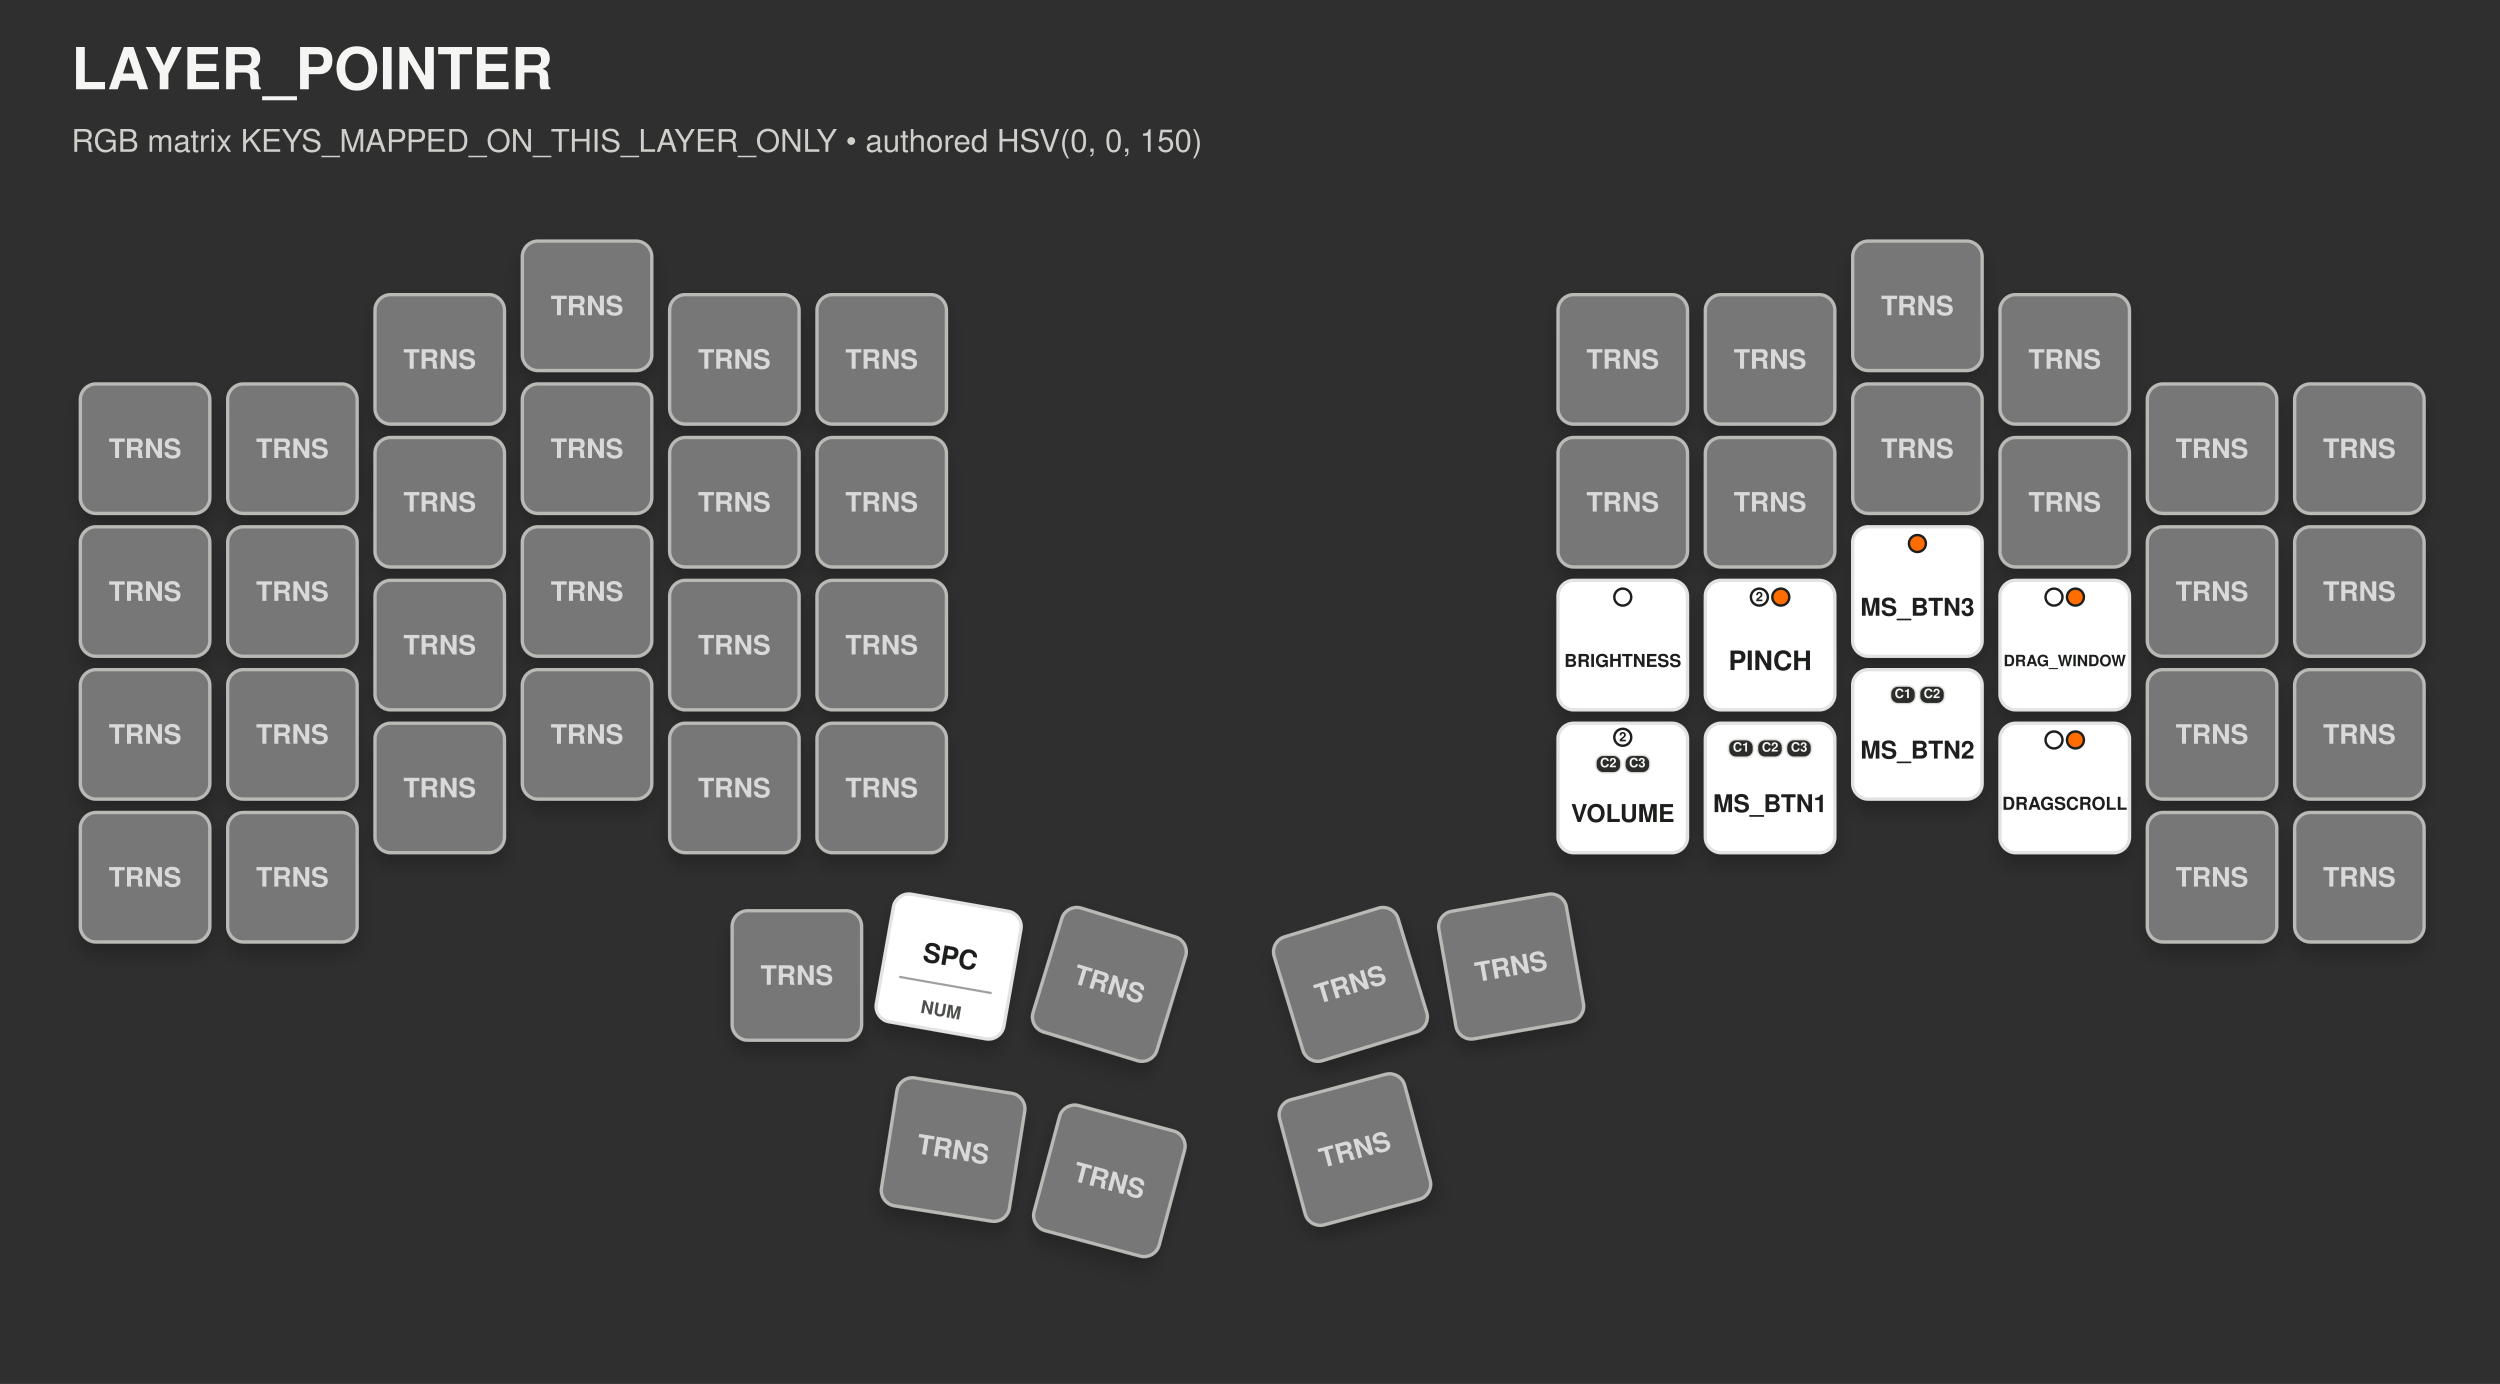
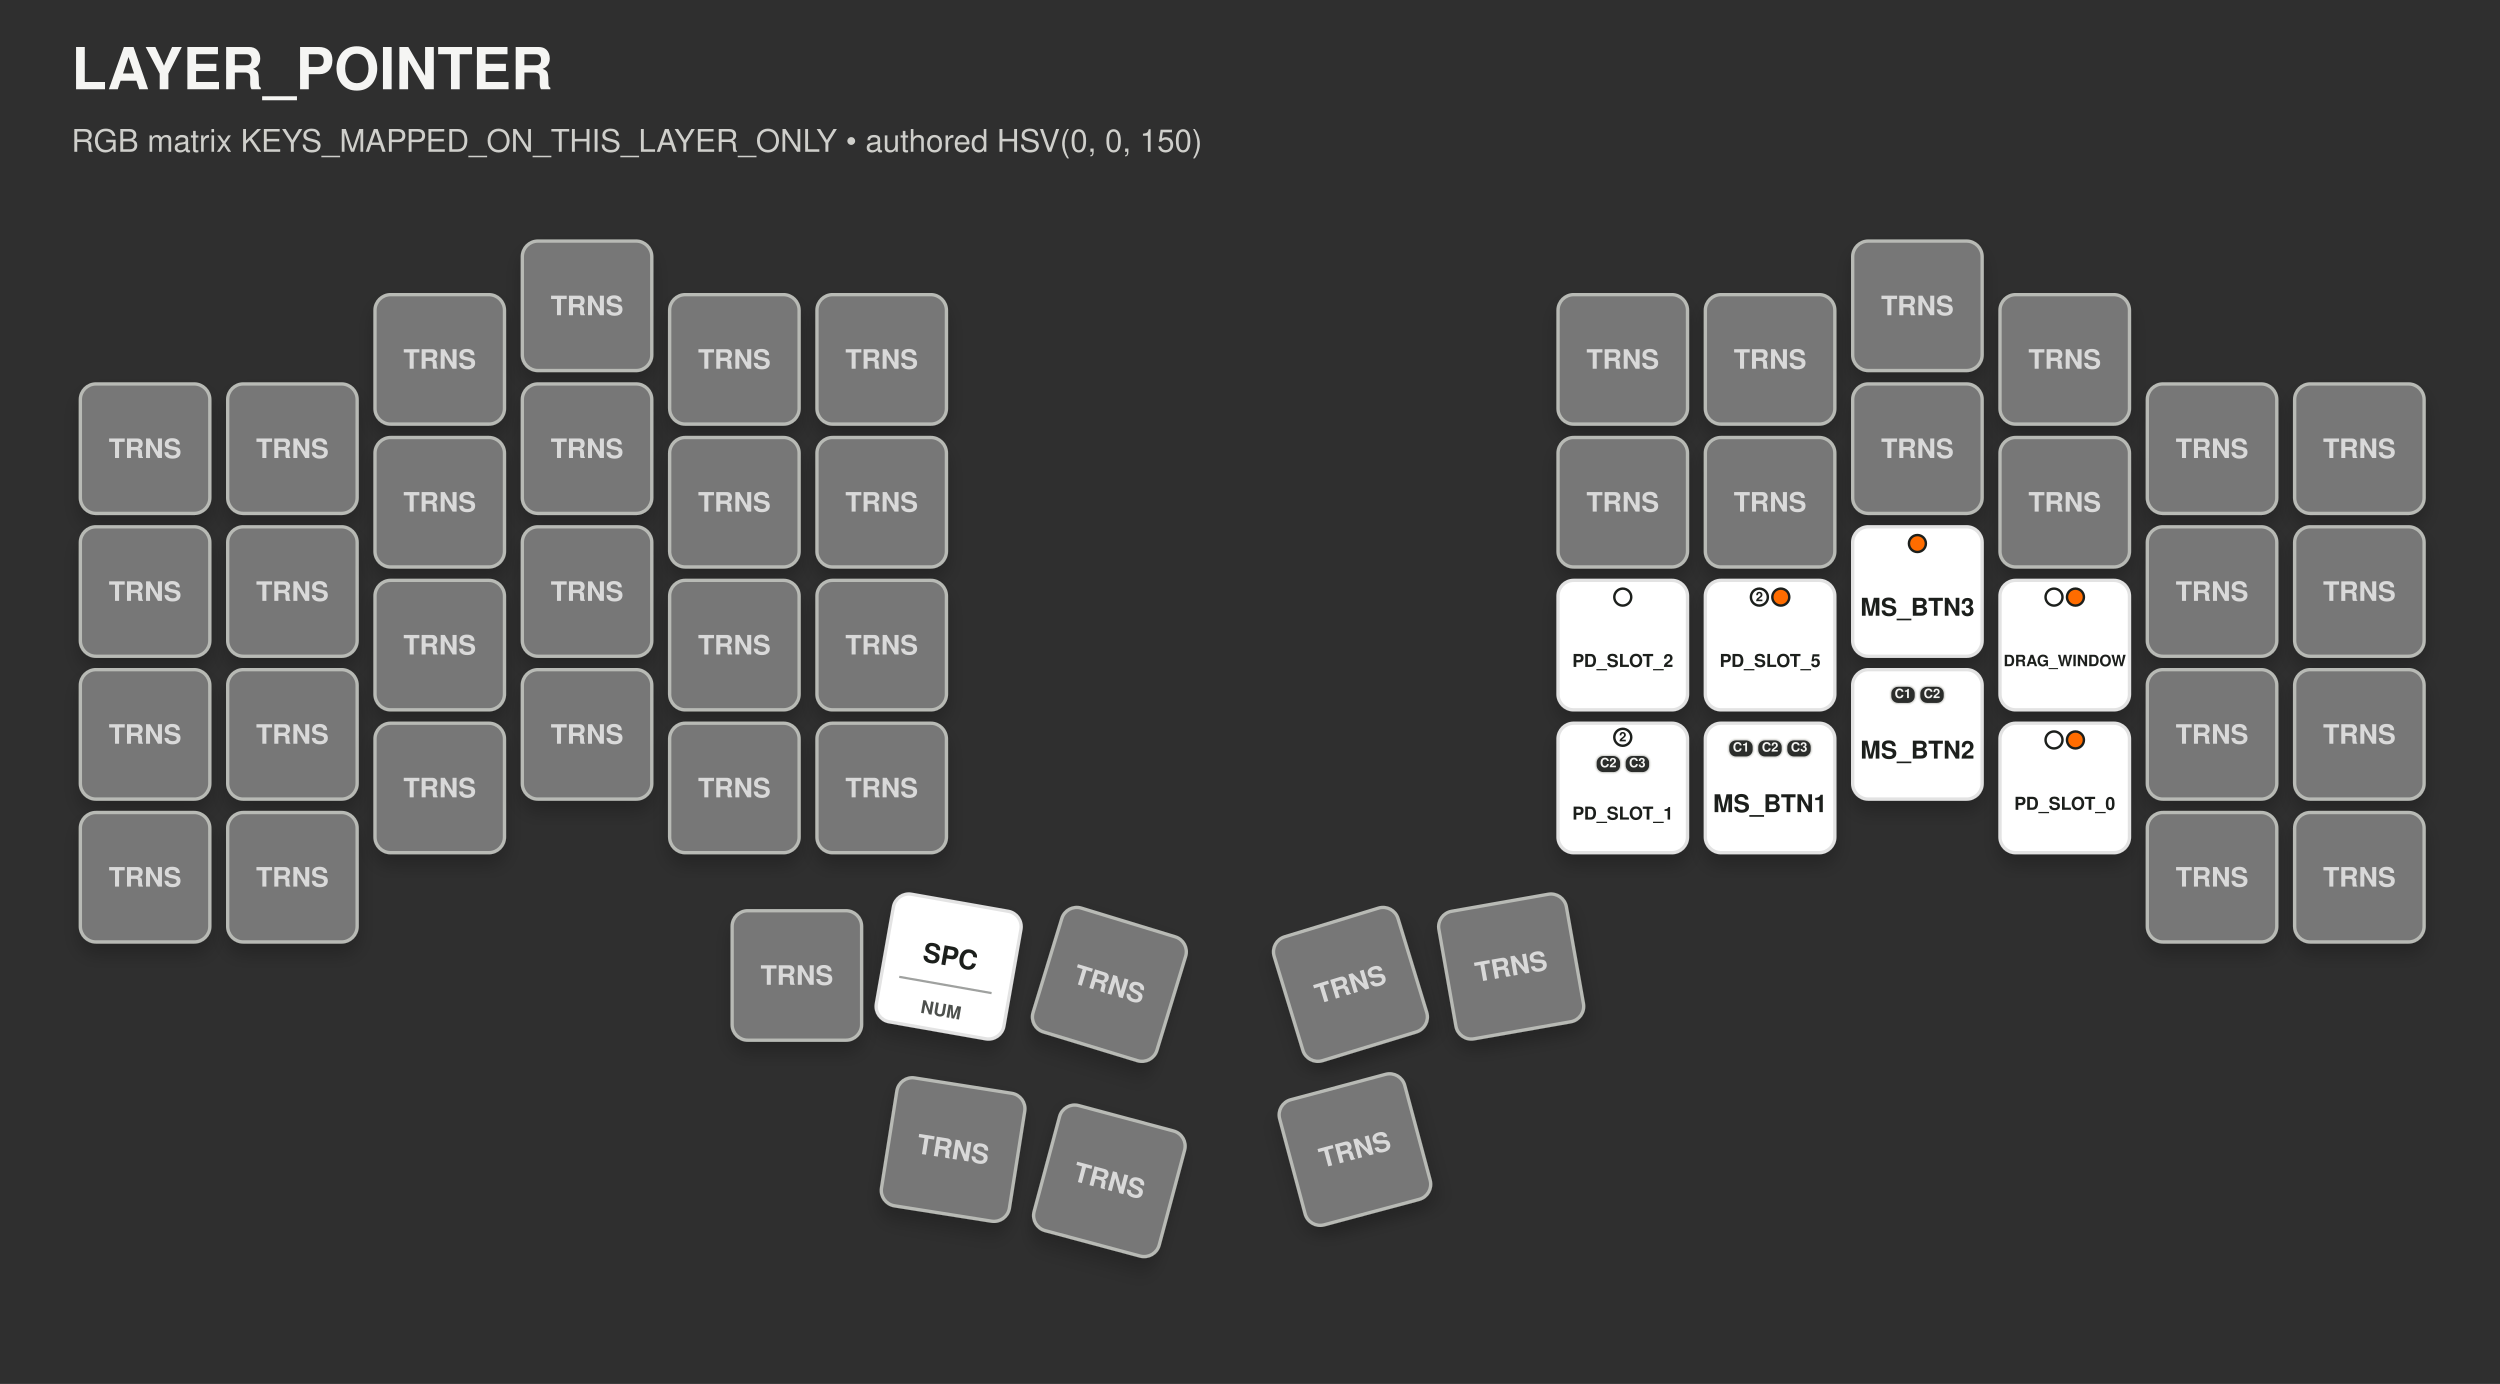
<svg xmlns="http://www.w3.org/2000/svg" width="1120" height="620" viewBox="0 0 1120 620" role="img" aria-labelledby="title desc">
  <defs>
    <filter id="shadow" x="-20%" y="-20%" width="140%" height="140%">
      <feDropShadow dx="0" dy="5" stdDeviation="4" flood-color="#000000" flood-opacity="0.22" />
    </filter>
  </defs>
  <rect width="1120" height="620" fill="#2f2f2f" />
  <text x="32" y="40" fill="#f5f5f3" font-size="26" font-family="Helvetica, Arial, sans-serif" font-weight="700">LAYER_POINTER</text>
  <text x="32" y="68" fill="#cfcfcb" font-size="14" font-family="Helvetica, Arial, sans-serif">RGB matrix KEYS_MAPPED_ON_THIS_LAYER_ONLY • authored HSV(0, 0, 150)</text>
  <g transform="rotate(0 65.0 201.0)">
    <rect x="36.0" y="172.0" width="58" height="58" rx="7" fill="#777777" stroke="#b8bab5" stroke-width="1.5" filter="url(#shadow)" />
    <text x="65.0" y="201.0" fill="#ffffff" fill-opacity="0.72" font-size="12.0" text-anchor="middle" dominant-baseline="middle" font-family="Helvetica, Arial, sans-serif" font-weight="600">TRNS</text>
  </g>
  <g transform="rotate(0 131.0 201.0)">
    <rect x="102.0" y="172.0" width="58" height="58" rx="7" fill="#777777" stroke="#b8bab5" stroke-width="1.5" filter="url(#shadow)" />
    <text x="131.0" y="201.0" fill="#ffffff" fill-opacity="0.72" font-size="12.0" text-anchor="middle" dominant-baseline="middle" font-family="Helvetica, Arial, sans-serif" font-weight="600">TRNS</text>
  </g>
  <g transform="rotate(0 197.0 161.0)">
    <rect x="168.0" y="132.0" width="58" height="58" rx="7" fill="#777777" stroke="#b8bab5" stroke-width="1.5" filter="url(#shadow)" />
    <text x="197.0" y="161.0" fill="#ffffff" fill-opacity="0.72" font-size="12.0" text-anchor="middle" dominant-baseline="middle" font-family="Helvetica, Arial, sans-serif" font-weight="600">TRNS</text>
  </g>
  <g transform="rotate(0 263.0 137.0)">
    <rect x="234.0" y="108.0" width="58" height="58" rx="7" fill="#777777" stroke="#b8bab5" stroke-width="1.5" filter="url(#shadow)" />
    <text x="263.0" y="137.0" fill="#ffffff" fill-opacity="0.72" font-size="12.0" text-anchor="middle" dominant-baseline="middle" font-family="Helvetica, Arial, sans-serif" font-weight="600">TRNS</text>
  </g>
  <g transform="rotate(0 329.0 161.0)">
    <rect x="300.0" y="132.0" width="58" height="58" rx="7" fill="#777777" stroke="#b8bab5" stroke-width="1.5" filter="url(#shadow)" />
    <text x="329.0" y="161.0" fill="#ffffff" fill-opacity="0.72" font-size="12.0" text-anchor="middle" dominant-baseline="middle" font-family="Helvetica, Arial, sans-serif" font-weight="600">TRNS</text>
  </g>
  <g transform="rotate(0 395.0 161.0)">
    <rect x="366.0" y="132.0" width="58" height="58" rx="7" fill="#777777" stroke="#b8bab5" stroke-width="1.5" filter="url(#shadow)" />
    <text x="395.0" y="161.0" fill="#ffffff" fill-opacity="0.72" font-size="12.0" text-anchor="middle" dominant-baseline="middle" font-family="Helvetica, Arial, sans-serif" font-weight="600">TRNS</text>
  </g>
  <g transform="rotate(0 727.0 161.0)">
    <rect x="698.0" y="132.0" width="58" height="58" rx="7" fill="#777777" stroke="#b8bab5" stroke-width="1.5" filter="url(#shadow)" />
    <text x="727.0" y="161.0" fill="#ffffff" fill-opacity="0.72" font-size="12.0" text-anchor="middle" dominant-baseline="middle" font-family="Helvetica, Arial, sans-serif" font-weight="600">TRNS</text>
  </g>
  <g transform="rotate(0 793.0 161.0)">
    <rect x="764.0" y="132.0" width="58" height="58" rx="7" fill="#777777" stroke="#b8bab5" stroke-width="1.5" filter="url(#shadow)" />
    <text x="793.0" y="161.0" fill="#ffffff" fill-opacity="0.72" font-size="12.0" text-anchor="middle" dominant-baseline="middle" font-family="Helvetica, Arial, sans-serif" font-weight="600">TRNS</text>
  </g>
  <g transform="rotate(0 859.0 137.0)">
    <rect x="830.0" y="108.0" width="58" height="58" rx="7" fill="#777777" stroke="#b8bab5" stroke-width="1.5" filter="url(#shadow)" />
    <text x="859.0" y="137.0" fill="#ffffff" fill-opacity="0.72" font-size="12.0" text-anchor="middle" dominant-baseline="middle" font-family="Helvetica, Arial, sans-serif" font-weight="600">TRNS</text>
  </g>
  <g transform="rotate(0 925.0 161.0)">
    <rect x="896.0" y="132.0" width="58" height="58" rx="7" fill="#777777" stroke="#b8bab5" stroke-width="1.5" filter="url(#shadow)" />
    <text x="925.0" y="161.0" fill="#ffffff" fill-opacity="0.72" font-size="12.0" text-anchor="middle" dominant-baseline="middle" font-family="Helvetica, Arial, sans-serif" font-weight="600">TRNS</text>
  </g>
  <g transform="rotate(0 991.0 201.0)">
    <rect x="962.0" y="172.0" width="58" height="58" rx="7" fill="#777777" stroke="#b8bab5" stroke-width="1.5" filter="url(#shadow)" />
    <text x="991.0" y="201.0" fill="#ffffff" fill-opacity="0.72" font-size="12.0" text-anchor="middle" dominant-baseline="middle" font-family="Helvetica, Arial, sans-serif" font-weight="600">TRNS</text>
  </g>
  <g transform="rotate(0 1057.0 201.0)">
    <rect x="1028.0" y="172.0" width="58" height="58" rx="7" fill="#777777" stroke="#b8bab5" stroke-width="1.5" filter="url(#shadow)" />
    <text x="1057.0" y="201.0" fill="#ffffff" fill-opacity="0.72" font-size="12.0" text-anchor="middle" dominant-baseline="middle" font-family="Helvetica, Arial, sans-serif" font-weight="600">TRNS</text>
  </g>
  <g transform="rotate(0 65.0 265.0)">
    <rect x="36.0" y="236.0" width="58" height="58" rx="7" fill="#777777" stroke="#b8bab5" stroke-width="1.5" filter="url(#shadow)" />
    <text x="65.0" y="265.0" fill="#ffffff" fill-opacity="0.72" font-size="12.0" text-anchor="middle" dominant-baseline="middle" font-family="Helvetica, Arial, sans-serif" font-weight="600">TRNS</text>
  </g>
  <g transform="rotate(0 131.0 265.0)">
    <rect x="102.0" y="236.0" width="58" height="58" rx="7" fill="#777777" stroke="#b8bab5" stroke-width="1.5" filter="url(#shadow)" />
    <text x="131.0" y="265.0" fill="#ffffff" fill-opacity="0.72" font-size="12.0" text-anchor="middle" dominant-baseline="middle" font-family="Helvetica, Arial, sans-serif" font-weight="600">TRNS</text>
  </g>
  <g transform="rotate(0 197.0 225.0)">
    <rect x="168.0" y="196.0" width="58" height="58" rx="7" fill="#777777" stroke="#b8bab5" stroke-width="1.5" filter="url(#shadow)" />
    <text x="197.0" y="225.0" fill="#ffffff" fill-opacity="0.72" font-size="12.0" text-anchor="middle" dominant-baseline="middle" font-family="Helvetica, Arial, sans-serif" font-weight="600">TRNS</text>
  </g>
  <g transform="rotate(0 263.0 201.0)">
    <rect x="234.0" y="172.0" width="58" height="58" rx="7" fill="#777777" stroke="#b8bab5" stroke-width="1.5" filter="url(#shadow)" />
    <text x="263.0" y="201.0" fill="#ffffff" fill-opacity="0.72" font-size="12.0" text-anchor="middle" dominant-baseline="middle" font-family="Helvetica, Arial, sans-serif" font-weight="600">TRNS</text>
  </g>
  <g transform="rotate(0 329.0 225.0)">
    <rect x="300.0" y="196.0" width="58" height="58" rx="7" fill="#777777" stroke="#b8bab5" stroke-width="1.5" filter="url(#shadow)" />
    <text x="329.0" y="225.0" fill="#ffffff" fill-opacity="0.72" font-size="12.0" text-anchor="middle" dominant-baseline="middle" font-family="Helvetica, Arial, sans-serif" font-weight="600">TRNS</text>
  </g>
  <g transform="rotate(0 395.0 225.0)">
    <rect x="366.0" y="196.0" width="58" height="58" rx="7" fill="#777777" stroke="#b8bab5" stroke-width="1.5" filter="url(#shadow)" />
    <text x="395.0" y="225.0" fill="#ffffff" fill-opacity="0.72" font-size="12.0" text-anchor="middle" dominant-baseline="middle" font-family="Helvetica, Arial, sans-serif" font-weight="600">TRNS</text>
  </g>
  <g transform="rotate(0 727.0 225.0)">
    <rect x="698.0" y="196.0" width="58" height="58" rx="7" fill="#777777" stroke="#b8bab5" stroke-width="1.5" filter="url(#shadow)" />
    <text x="727.0" y="225.0" fill="#ffffff" fill-opacity="0.72" font-size="12.0" text-anchor="middle" dominant-baseline="middle" font-family="Helvetica, Arial, sans-serif" font-weight="600">TRNS</text>
  </g>
  <g transform="rotate(0 793.0 225.0)">
    <rect x="764.0" y="196.0" width="58" height="58" rx="7" fill="#777777" stroke="#b8bab5" stroke-width="1.5" filter="url(#shadow)" />
    <text x="793.0" y="225.0" fill="#ffffff" fill-opacity="0.72" font-size="12.0" text-anchor="middle" dominant-baseline="middle" font-family="Helvetica, Arial, sans-serif" font-weight="600">TRNS</text>
  </g>
  <g transform="rotate(0 859.0 201.0)">
    <rect x="830.0" y="172.0" width="58" height="58" rx="7" fill="#777777" stroke="#b8bab5" stroke-width="1.5" filter="url(#shadow)" />
    <text x="859.0" y="201.0" fill="#ffffff" fill-opacity="0.72" font-size="12.0" text-anchor="middle" dominant-baseline="middle" font-family="Helvetica, Arial, sans-serif" font-weight="600">TRNS</text>
  </g>
  <g transform="rotate(0 925.0 225.0)">
    <rect x="896.0" y="196.0" width="58" height="58" rx="7" fill="#777777" stroke="#b8bab5" stroke-width="1.5" filter="url(#shadow)" />
    <text x="925.0" y="225.0" fill="#ffffff" fill-opacity="0.72" font-size="12.0" text-anchor="middle" dominant-baseline="middle" font-family="Helvetica, Arial, sans-serif" font-weight="600">TRNS</text>
  </g>
  <g transform="rotate(0 991.0 265.0)">
    <rect x="962.0" y="236.0" width="58" height="58" rx="7" fill="#777777" stroke="#b8bab5" stroke-width="1.5" filter="url(#shadow)" />
    <text x="991.0" y="265.0" fill="#ffffff" fill-opacity="0.72" font-size="12.0" text-anchor="middle" dominant-baseline="middle" font-family="Helvetica, Arial, sans-serif" font-weight="600">TRNS</text>
  </g>
  <g transform="rotate(0 1057.0 265.0)">
    <rect x="1028.0" y="236.0" width="58" height="58" rx="7" fill="#777777" stroke="#b8bab5" stroke-width="1.5" filter="url(#shadow)" />
    <text x="1057.0" y="265.0" fill="#ffffff" fill-opacity="0.72" font-size="12.0" text-anchor="middle" dominant-baseline="middle" font-family="Helvetica, Arial, sans-serif" font-weight="600">TRNS</text>
  </g>
  <g transform="rotate(0 65.0 329.0)">
    <rect x="36.0" y="300.0" width="58" height="58" rx="7" fill="#777777" stroke="#b8bab5" stroke-width="1.5" filter="url(#shadow)" />
    <text x="65.0" y="329.0" fill="#ffffff" fill-opacity="0.72" font-size="12.0" text-anchor="middle" dominant-baseline="middle" font-family="Helvetica, Arial, sans-serif" font-weight="600">TRNS</text>
  </g>
  <g transform="rotate(0 131.0 329.0)">
    <rect x="102.0" y="300.0" width="58" height="58" rx="7" fill="#777777" stroke="#b8bab5" stroke-width="1.5" filter="url(#shadow)" />
    <text x="131.0" y="329.0" fill="#ffffff" fill-opacity="0.72" font-size="12.0" text-anchor="middle" dominant-baseline="middle" font-family="Helvetica, Arial, sans-serif" font-weight="600">TRNS</text>
  </g>
  <g transform="rotate(0 197.0 289.0)">
    <rect x="168.0" y="260.0" width="58" height="58" rx="7" fill="#777777" stroke="#b8bab5" stroke-width="1.5" filter="url(#shadow)" />
    <text x="197.0" y="289.0" fill="#ffffff" fill-opacity="0.72" font-size="12.0" text-anchor="middle" dominant-baseline="middle" font-family="Helvetica, Arial, sans-serif" font-weight="600">TRNS</text>
  </g>
  <g transform="rotate(0 263.0 265.0)">
    <rect x="234.0" y="236.0" width="58" height="58" rx="7" fill="#777777" stroke="#b8bab5" stroke-width="1.5" filter="url(#shadow)" />
    <text x="263.0" y="265.0" fill="#ffffff" fill-opacity="0.72" font-size="12.0" text-anchor="middle" dominant-baseline="middle" font-family="Helvetica, Arial, sans-serif" font-weight="600">TRNS</text>
  </g>
  <g transform="rotate(0 329.0 289.0)">
    <rect x="300.0" y="260.0" width="58" height="58" rx="7" fill="#777777" stroke="#b8bab5" stroke-width="1.5" filter="url(#shadow)" />
    <text x="329.0" y="289.0" fill="#ffffff" fill-opacity="0.72" font-size="12.0" text-anchor="middle" dominant-baseline="middle" font-family="Helvetica, Arial, sans-serif" font-weight="600">TRNS</text>
  </g>
  <g transform="rotate(0 395.0 289.0)">
    <rect x="366.0" y="260.0" width="58" height="58" rx="7" fill="#777777" stroke="#b8bab5" stroke-width="1.5" filter="url(#shadow)" />
    <text x="395.0" y="289.0" fill="#ffffff" fill-opacity="0.72" font-size="12.0" text-anchor="middle" dominant-baseline="middle" font-family="Helvetica, Arial, sans-serif" font-weight="600">TRNS</text>
  </g>
  <g transform="rotate(0 727.0 289.0)">
    <rect x="698.0" y="260.0" width="58" height="58" rx="7" fill="#ffffff" stroke="#e3e3e3" stroke-width="1.5" filter="url(#shadow)" />
-     <text x="727.0" y="296.0" fill="#1c1f1c" fill-opacity="1.00" font-size="8.0" text-anchor="middle" dominant-baseline="middle" font-family="Helvetica, Arial, sans-serif" font-weight="600">BRIGHTNESS</text>
+     <text x="727.0" y="296.0" fill="#1c1f1c" fill-opacity="1.00" font-size="8.0" text-anchor="middle" dominant-baseline="middle" font-family="Helvetica, Arial, sans-serif" font-weight="600">PD_SLOT_2</text>
    <circle cx="727.0" cy="267.5" r="3.8" fill="#ffffff" stroke="#1c1f1c" stroke-width="1.1" />
  </g>
  <g transform="rotate(0 793.0 289.0)">
    <rect x="764.0" y="260.0" width="58" height="58" rx="7" fill="#ffffff" stroke="#e3e3e3" stroke-width="1.5" filter="url(#shadow)" />
-     <text x="793.0" y="296.0" fill="#1c1f1c" fill-opacity="1.00" font-size="12.0" text-anchor="middle" dominant-baseline="middle" font-family="Helvetica, Arial, sans-serif" font-weight="600">PINCH</text>
+     <text x="793.0" y="296.0" fill="#1c1f1c" fill-opacity="1.00" font-size="8.0" text-anchor="middle" dominant-baseline="middle" font-family="Helvetica, Arial, sans-serif" font-weight="600">PD_SLOT_5</text>
    <circle cx="788.2" cy="267.5" r="3.8" fill="#ffffff" stroke="#1c1f1c" stroke-width="1.1" />
    <text x="788.2" y="268.0" fill="#1c1f1c" font-size="5.8" text-anchor="middle" dominant-baseline="central" font-family="Helvetica, Arial, sans-serif" font-weight="700">2</text>
    <circle cx="797.8" cy="267.5" r="3.8" fill="#ff6c00" stroke="#1c1f1c" stroke-width="1.1" />
  </g>
  <g transform="rotate(0 859.0 265.0)">
    <rect x="830.0" y="236.0" width="58" height="58" rx="7" fill="#ffffff" stroke="#e3e3e3" stroke-width="1.5" filter="url(#shadow)" />
    <text x="859.0" y="272.0" fill="#1c1f1c" fill-opacity="1.00" font-size="11.0" text-anchor="middle" dominant-baseline="middle" font-family="Helvetica, Arial, sans-serif" font-weight="600" textLength="48.0" lengthAdjust="spacingAndGlyphs">MS_BTN3</text>
    <circle cx="859.0" cy="243.5" r="3.8" fill="#ff6c00" stroke="#1c1f1c" stroke-width="1.1" />
  </g>
  <g transform="rotate(0 925.0 289.0)">
    <rect x="896.0" y="260.0" width="58" height="58" rx="7" fill="#ffffff" stroke="#e3e3e3" stroke-width="1.5" filter="url(#shadow)" />
    <text x="925.0" y="296.0" fill="#1c1f1c" fill-opacity="1.00" font-size="7.0" text-anchor="middle" dominant-baseline="middle" font-family="Helvetica, Arial, sans-serif" font-weight="600" textLength="48.0" lengthAdjust="spacingAndGlyphs">DRAG_WINDOW</text>
    <circle cx="920.2" cy="267.5" r="3.8" fill="#ffffff" stroke="#1c1f1c" stroke-width="1.1" />
    <circle cx="929.8" cy="267.5" r="3.8" fill="#ff6c00" stroke="#1c1f1c" stroke-width="1.1" />
  </g>
  <g transform="rotate(0 991.0 329.0)">
    <rect x="962.0" y="300.0" width="58" height="58" rx="7" fill="#777777" stroke="#b8bab5" stroke-width="1.5" filter="url(#shadow)" />
    <text x="991.0" y="329.0" fill="#ffffff" fill-opacity="0.72" font-size="12.0" text-anchor="middle" dominant-baseline="middle" font-family="Helvetica, Arial, sans-serif" font-weight="600">TRNS</text>
  </g>
  <g transform="rotate(0 1057.0 329.0)">
    <rect x="1028.0" y="300.0" width="58" height="58" rx="7" fill="#777777" stroke="#b8bab5" stroke-width="1.5" filter="url(#shadow)" />
    <text x="1057.0" y="329.0" fill="#ffffff" fill-opacity="0.72" font-size="12.0" text-anchor="middle" dominant-baseline="middle" font-family="Helvetica, Arial, sans-serif" font-weight="600">TRNS</text>
  </g>
  <g transform="rotate(0 65.0 393.0)">
    <rect x="36.0" y="364.0" width="58" height="58" rx="7" fill="#777777" stroke="#b8bab5" stroke-width="1.5" filter="url(#shadow)" />
    <text x="65.0" y="393.0" fill="#ffffff" fill-opacity="0.72" font-size="12.0" text-anchor="middle" dominant-baseline="middle" font-family="Helvetica, Arial, sans-serif" font-weight="600">TRNS</text>
  </g>
  <g transform="rotate(0 131.0 393.0)">
    <rect x="102.0" y="364.0" width="58" height="58" rx="7" fill="#777777" stroke="#b8bab5" stroke-width="1.5" filter="url(#shadow)" />
    <text x="131.0" y="393.0" fill="#ffffff" fill-opacity="0.72" font-size="12.0" text-anchor="middle" dominant-baseline="middle" font-family="Helvetica, Arial, sans-serif" font-weight="600">TRNS</text>
  </g>
  <g transform="rotate(0 197.0 353.0)">
    <rect x="168.0" y="324.0" width="58" height="58" rx="7" fill="#777777" stroke="#b8bab5" stroke-width="1.5" filter="url(#shadow)" />
    <text x="197.0" y="353.0" fill="#ffffff" fill-opacity="0.72" font-size="12.0" text-anchor="middle" dominant-baseline="middle" font-family="Helvetica, Arial, sans-serif" font-weight="600">TRNS</text>
  </g>
  <g transform="rotate(0 263.0 329.0)">
    <rect x="234.0" y="300.0" width="58" height="58" rx="7" fill="#777777" stroke="#b8bab5" stroke-width="1.5" filter="url(#shadow)" />
    <text x="263.0" y="329.0" fill="#ffffff" fill-opacity="0.72" font-size="12.0" text-anchor="middle" dominant-baseline="middle" font-family="Helvetica, Arial, sans-serif" font-weight="600">TRNS</text>
  </g>
  <g transform="rotate(0 329.0 353.0)">
    <rect x="300.0" y="324.0" width="58" height="58" rx="7" fill="#777777" stroke="#b8bab5" stroke-width="1.5" filter="url(#shadow)" />
    <text x="329.0" y="353.0" fill="#ffffff" fill-opacity="0.72" font-size="12.0" text-anchor="middle" dominant-baseline="middle" font-family="Helvetica, Arial, sans-serif" font-weight="600">TRNS</text>
  </g>
  <g transform="rotate(0 395.0 353.0)">
    <rect x="366.0" y="324.0" width="58" height="58" rx="7" fill="#777777" stroke="#b8bab5" stroke-width="1.5" filter="url(#shadow)" />
    <text x="395.0" y="353.0" fill="#ffffff" fill-opacity="0.72" font-size="12.0" text-anchor="middle" dominant-baseline="middle" font-family="Helvetica, Arial, sans-serif" font-weight="600">TRNS</text>
  </g>
  <g transform="rotate(0 727.0 353.0)">
    <rect x="698.0" y="324.0" width="58" height="58" rx="7" fill="#ffffff" stroke="#e3e3e3" stroke-width="1.5" filter="url(#shadow)" />
-     <text x="727.0" y="364.4" fill="#1c1f1c" fill-opacity="1.00" font-size="11.0" text-anchor="middle" dominant-baseline="middle" font-family="Helvetica, Arial, sans-serif" font-weight="600">VOLUME</text>
+     <text x="727.0" y="364.4" fill="#1c1f1c" fill-opacity="1.00" font-size="8.0" text-anchor="middle" dominant-baseline="middle" font-family="Helvetica, Arial, sans-serif" font-weight="600">PD_SLOT_1</text>
    <circle cx="727.0" cy="330.3" r="3.8" fill="#ffffff" stroke="#1c1f1c" stroke-width="1.1" />
    <text x="727.0" y="330.8" fill="#1c1f1c" font-size="5.8" text-anchor="middle" dominant-baseline="central" font-family="Helvetica, Arial, sans-serif" font-weight="700">2</text>
    <rect x="714.8" y="338.2" width="11.5" height="8.2" rx="3.5" fill="#141714" fill-opacity="0.9" stroke="#f5f5f3" stroke-opacity="0.86" stroke-width="1" />
    <text x="720.5" y="342.4" fill="#f5f5f3" font-size="5.8" text-anchor="middle" dominant-baseline="central" font-family="Helvetica, Arial, sans-serif" font-weight="700">C2</text>
    <rect x="727.8" y="338.2" width="11.5" height="8.2" rx="3.5" fill="#141714" fill-opacity="0.9" stroke="#f5f5f3" stroke-opacity="0.86" stroke-width="1" />
    <text x="733.5" y="342.4" fill="#f5f5f3" font-size="5.8" text-anchor="middle" dominant-baseline="central" font-family="Helvetica, Arial, sans-serif" font-weight="700">C3</text>
  </g>
  <g transform="rotate(0 793.0 353.0)">
    <rect x="764.0" y="324.0" width="58" height="58" rx="7" fill="#ffffff" stroke="#e3e3e3" stroke-width="1.5" filter="url(#shadow)" />
    <text x="793.0" y="360.0" fill="#1c1f1c" fill-opacity="1.00" font-size="11.0" text-anchor="middle" dominant-baseline="middle" font-family="Helvetica, Arial, sans-serif" font-weight="600">MS_BTN1</text>
    <rect x="774.2" y="331.2" width="11.5" height="8.2" rx="3.5" fill="#141714" fill-opacity="0.9" stroke="#f5f5f3" stroke-opacity="0.86" stroke-width="1" />
    <text x="780.0" y="335.4" fill="#f5f5f3" font-size="5.8" text-anchor="middle" dominant-baseline="central" font-family="Helvetica, Arial, sans-serif" font-weight="700">C1</text>
    <rect x="787.2" y="331.2" width="11.5" height="8.2" rx="3.5" fill="#141714" fill-opacity="0.9" stroke="#f5f5f3" stroke-opacity="0.86" stroke-width="1" />
    <text x="793.0" y="335.4" fill="#f5f5f3" font-size="5.8" text-anchor="middle" dominant-baseline="central" font-family="Helvetica, Arial, sans-serif" font-weight="700">C2</text>
    <rect x="800.2" y="331.2" width="11.5" height="8.2" rx="3.5" fill="#141714" fill-opacity="0.9" stroke="#f5f5f3" stroke-opacity="0.86" stroke-width="1" />
    <text x="806.0" y="335.4" fill="#f5f5f3" font-size="5.8" text-anchor="middle" dominant-baseline="central" font-family="Helvetica, Arial, sans-serif" font-weight="700">C3</text>
  </g>
  <g transform="rotate(0 859.0 329.0)">
    <rect x="830.0" y="300.0" width="58" height="58" rx="7" fill="#ffffff" stroke="#e3e3e3" stroke-width="1.5" filter="url(#shadow)" />
    <text x="859.0" y="336.0" fill="#1c1f1c" fill-opacity="1.00" font-size="11.0" text-anchor="middle" dominant-baseline="middle" font-family="Helvetica, Arial, sans-serif" font-weight="600" textLength="48.0" lengthAdjust="spacingAndGlyphs">MS_BTN2</text>
    <rect x="846.8" y="307.2" width="11.5" height="8.2" rx="3.5" fill="#141714" fill-opacity="0.9" stroke="#f5f5f3" stroke-opacity="0.86" stroke-width="1" />
    <text x="852.5" y="311.4" fill="#f5f5f3" font-size="5.8" text-anchor="middle" dominant-baseline="central" font-family="Helvetica, Arial, sans-serif" font-weight="700">C1</text>
    <rect x="859.8" y="307.2" width="11.5" height="8.2" rx="3.5" fill="#141714" fill-opacity="0.9" stroke="#f5f5f3" stroke-opacity="0.86" stroke-width="1" />
    <text x="865.5" y="311.4" fill="#f5f5f3" font-size="5.8" text-anchor="middle" dominant-baseline="central" font-family="Helvetica, Arial, sans-serif" font-weight="700">C2</text>
  </g>
  <g transform="rotate(0 925.0 353.0)">
    <rect x="896.0" y="324.0" width="58" height="58" rx="7" fill="#ffffff" stroke="#e3e3e3" stroke-width="1.5" filter="url(#shadow)" />
-     <text x="925.0" y="360.0" fill="#1c1f1c" fill-opacity="1.00" font-size="8.0" text-anchor="middle" dominant-baseline="middle" font-family="Helvetica, Arial, sans-serif" font-weight="600" textLength="48.0" lengthAdjust="spacingAndGlyphs">DRAGSCROLL</text>
+     <text x="925.0" y="360.0" fill="#1c1f1c" fill-opacity="1.00" font-size="8.0" text-anchor="middle" dominant-baseline="middle" font-family="Helvetica, Arial, sans-serif" font-weight="600">PD_SLOT_0</text>
    <circle cx="920.2" cy="331.5" r="3.8" fill="#ffffff" stroke="#1c1f1c" stroke-width="1.1" />
    <circle cx="929.8" cy="331.5" r="3.8" fill="#ff6c00" stroke="#1c1f1c" stroke-width="1.1" />
  </g>
  <g transform="rotate(0 991.0 393.0)">
    <rect x="962.0" y="364.0" width="58" height="58" rx="7" fill="#777777" stroke="#b8bab5" stroke-width="1.5" filter="url(#shadow)" />
    <text x="991.0" y="393.0" fill="#ffffff" fill-opacity="0.72" font-size="12.0" text-anchor="middle" dominant-baseline="middle" font-family="Helvetica, Arial, sans-serif" font-weight="600">TRNS</text>
  </g>
  <g transform="rotate(0 1057.0 393.0)">
    <rect x="1028.0" y="364.0" width="58" height="58" rx="7" fill="#777777" stroke="#b8bab5" stroke-width="1.5" filter="url(#shadow)" />
    <text x="1057.0" y="393.0" fill="#ffffff" fill-opacity="0.72" font-size="12.0" text-anchor="middle" dominant-baseline="middle" font-family="Helvetica, Arial, sans-serif" font-weight="600">TRNS</text>
  </g>
  <g transform="rotate(0 357.0 437.0)">
    <rect x="328.0" y="408.0" width="58" height="58" rx="7" fill="#777777" stroke="#b8bab5" stroke-width="1.5" filter="url(#shadow)" />
    <text x="357.0" y="437.0" fill="#ffffff" fill-opacity="0.72" font-size="12.0" text-anchor="middle" dominant-baseline="middle" font-family="Helvetica, Arial, sans-serif" font-weight="600">TRNS</text>
  </g>
  <g transform="rotate(10 425.0 433.0)">
    <rect x="396.0" y="404.0" width="58" height="58" rx="7" fill="#ffffff" stroke="#e3e3e3" stroke-width="1.5" filter="url(#shadow)" />
    <line x1="404.0" y1="441.4" x2="446.0" y2="441.4" stroke="#1c1f1c" stroke-opacity="0.42" stroke-width="1" />
    <text x="425.0" y="428.5" fill="#1c1f1c" fill-opacity="1.00" font-size="12.0" text-anchor="middle" dominant-baseline="middle" font-family="Helvetica, Arial, sans-serif" font-weight="600">SPC</text>
    <text x="425.0" y="452.8" fill="#1c1f1c" fill-opacity="0.78" font-size="8.0" text-anchor="middle" dominant-baseline="middle" font-family="Helvetica, Arial, sans-serif" font-weight="700">NUM</text>
  </g>
  <g transform="rotate(17 497.0 441.0)">
    <rect x="468.0" y="412.0" width="58" height="58" rx="7" fill="#777777" stroke="#b8bab5" stroke-width="1.5" filter="url(#shadow)" />
    <text x="497.0" y="441.0" fill="#ffffff" fill-opacity="0.72" font-size="12.0" text-anchor="middle" dominant-baseline="middle" font-family="Helvetica, Arial, sans-serif" font-weight="600">TRNS</text>
  </g>
  <g transform="rotate(-17 605.0 441.0)">
    <rect x="576.0" y="412.0" width="58" height="58" rx="7" fill="#777777" stroke="#b8bab5" stroke-width="1.5" filter="url(#shadow)" />
    <text x="605.0" y="441.0" fill="#ffffff" fill-opacity="0.72" font-size="12.0" text-anchor="middle" dominant-baseline="middle" font-family="Helvetica, Arial, sans-serif" font-weight="600">TRNS</text>
  </g>
  <g transform="rotate(-10 677.0 433.0)">
    <rect x="648.0" y="404.0" width="58" height="58" rx="7" fill="#777777" stroke="#b8bab5" stroke-width="1.5" filter="url(#shadow)" />
    <text x="677.0" y="433.0" fill="#ffffff" fill-opacity="0.72" font-size="12.0" text-anchor="middle" dominant-baseline="middle" font-family="Helvetica, Arial, sans-serif" font-weight="600">TRNS</text>
  </g>
  <g transform="rotate(9 427.0 515.0)">
    <rect x="398.0" y="486.0" width="58" height="58" rx="7" fill="#777777" stroke="#b8bab5" stroke-width="1.5" filter="url(#shadow)" />
    <text x="427.0" y="515.0" fill="#ffffff" fill-opacity="0.72" font-size="12.0" text-anchor="middle" dominant-baseline="middle" font-family="Helvetica, Arial, sans-serif" font-weight="600">TRNS</text>
  </g>
  <g transform="rotate(15 497.0 529.0)">
    <rect x="468.0" y="500.0" width="58" height="58" rx="7" fill="#777777" stroke="#b8bab5" stroke-width="1.5" filter="url(#shadow)" />
    <text x="497.0" y="529.0" fill="#ffffff" fill-opacity="0.72" font-size="12.0" text-anchor="middle" dominant-baseline="middle" font-family="Helvetica, Arial, sans-serif" font-weight="600">TRNS</text>
  </g>
  <g transform="rotate(-15 607.0 515.0)">
    <rect x="578.0" y="486.0" width="58" height="58" rx="7" fill="#777777" stroke="#b8bab5" stroke-width="1.5" filter="url(#shadow)" />
    <text x="607.0" y="515.0" fill="#ffffff" fill-opacity="0.72" font-size="12.0" text-anchor="middle" dominant-baseline="middle" font-family="Helvetica, Arial, sans-serif" font-weight="600">TRNS</text>
  </g>
</svg>
